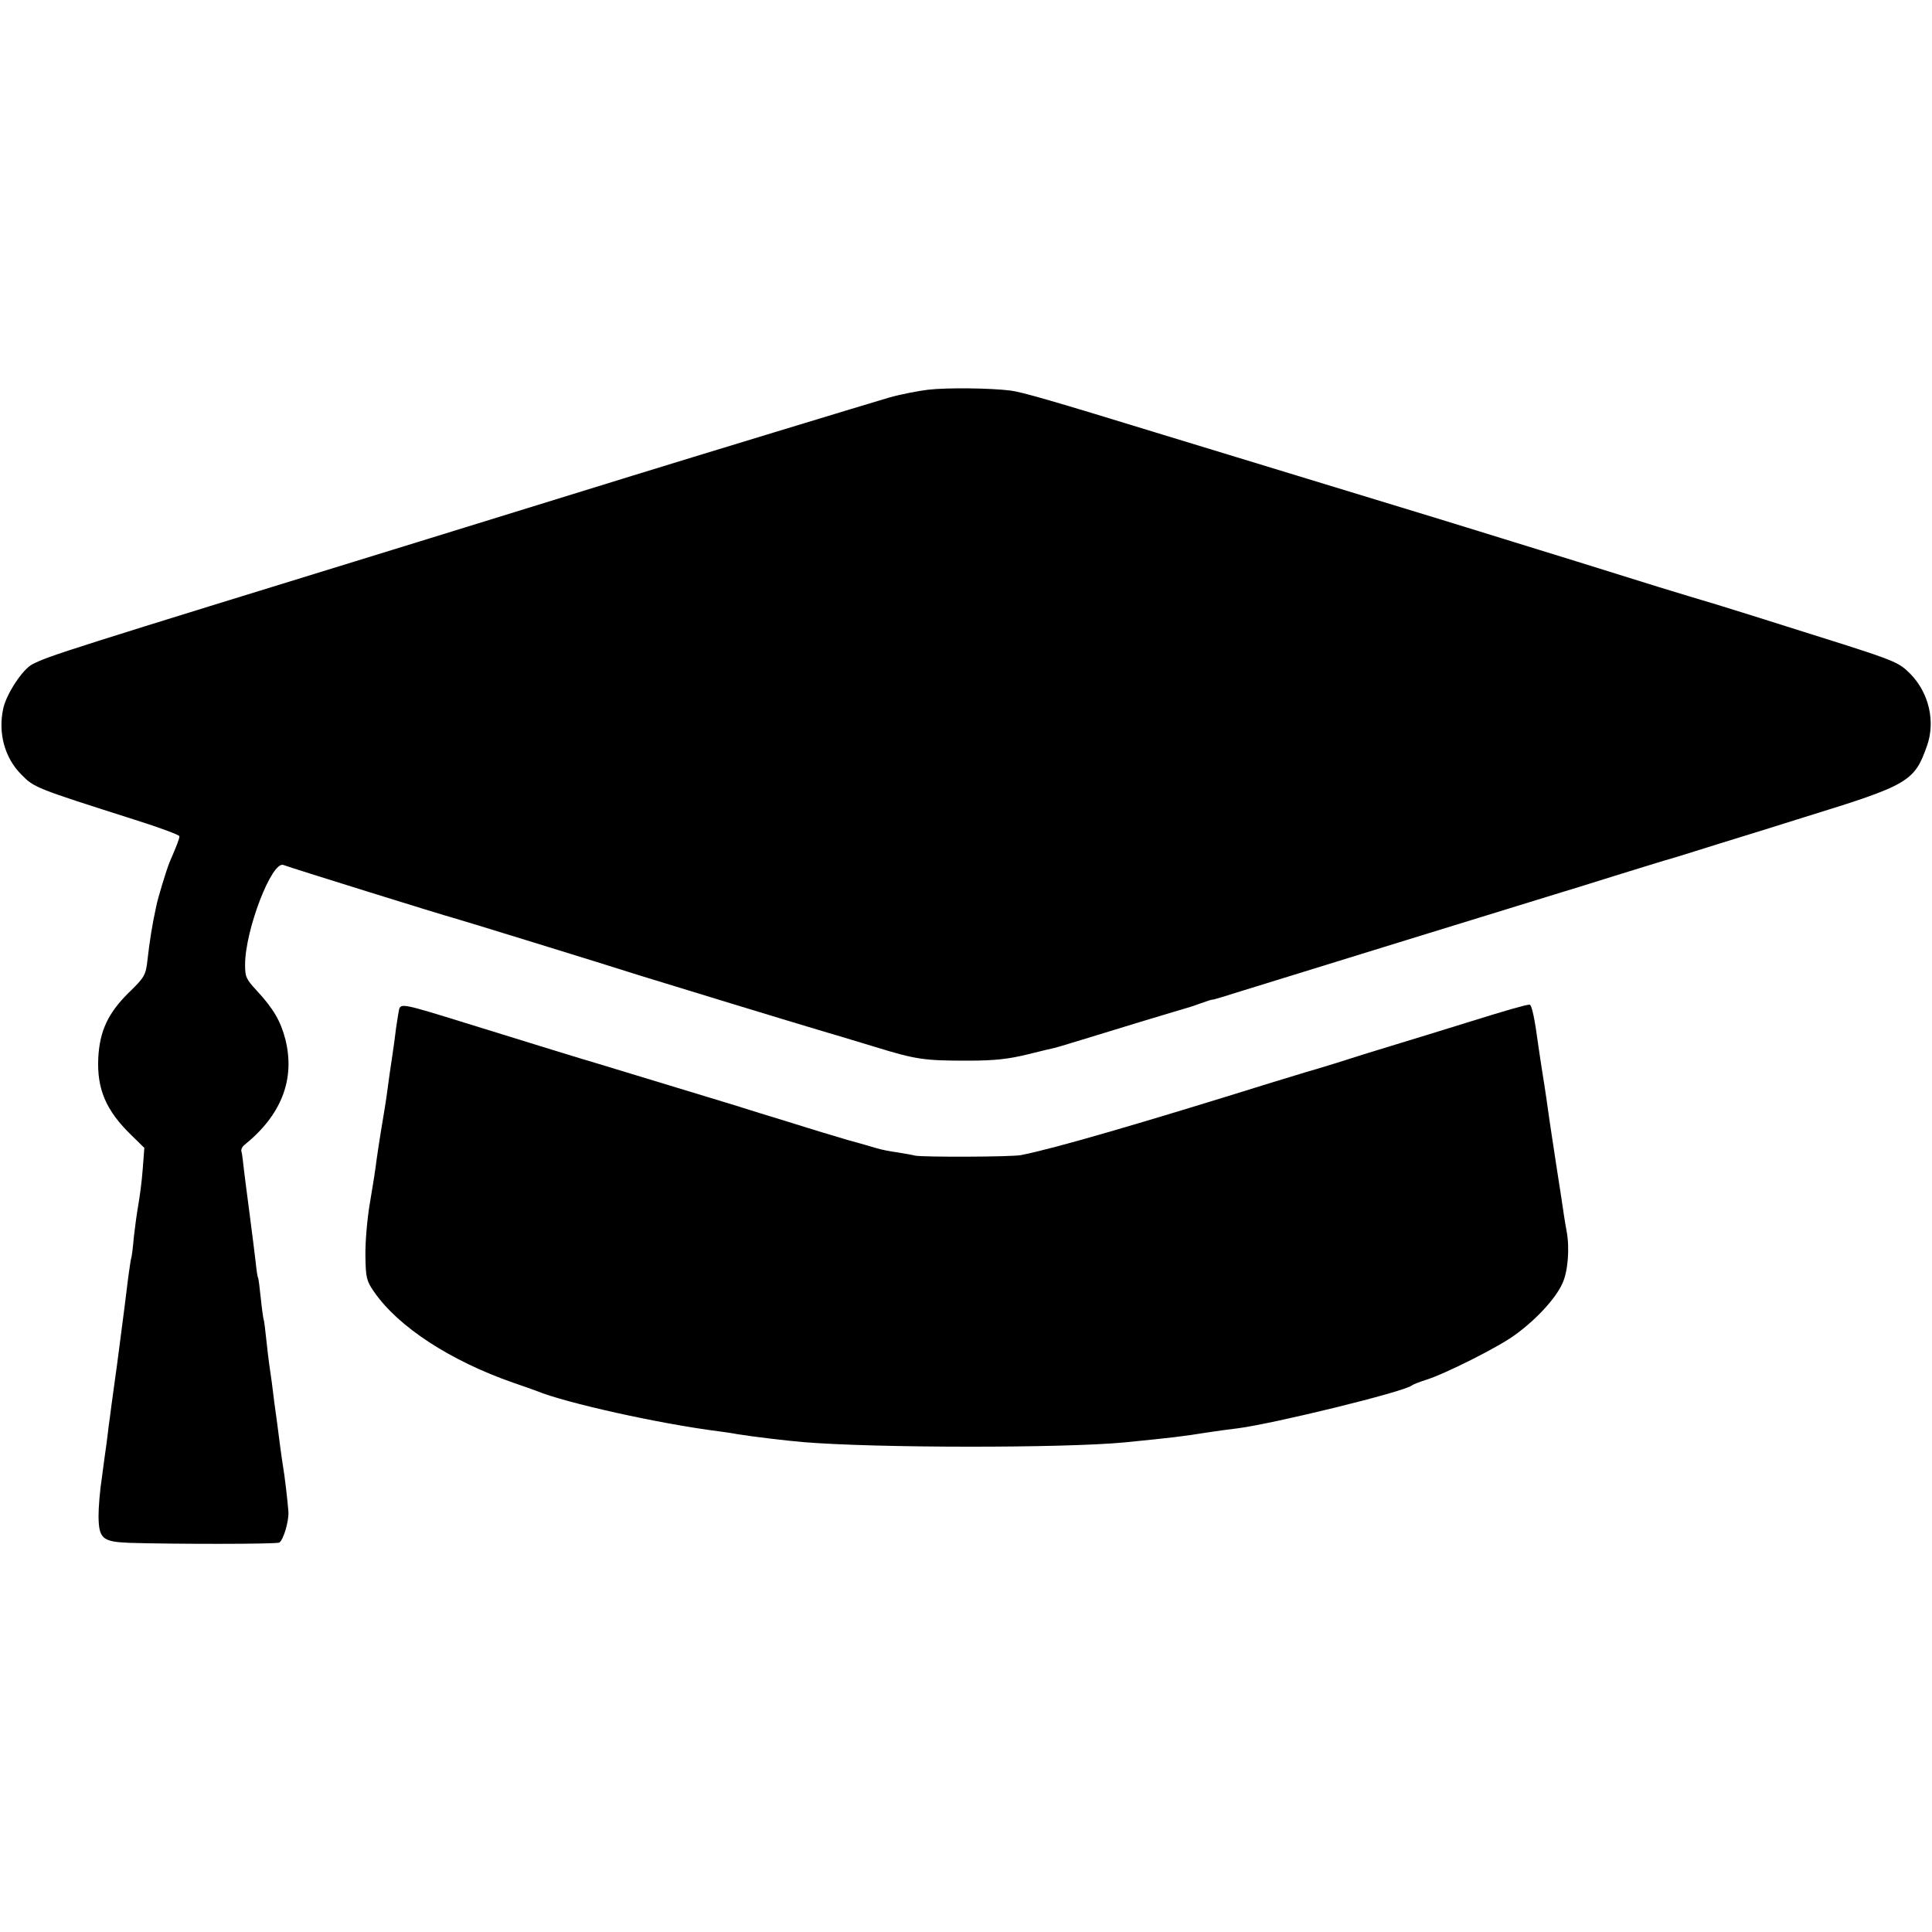
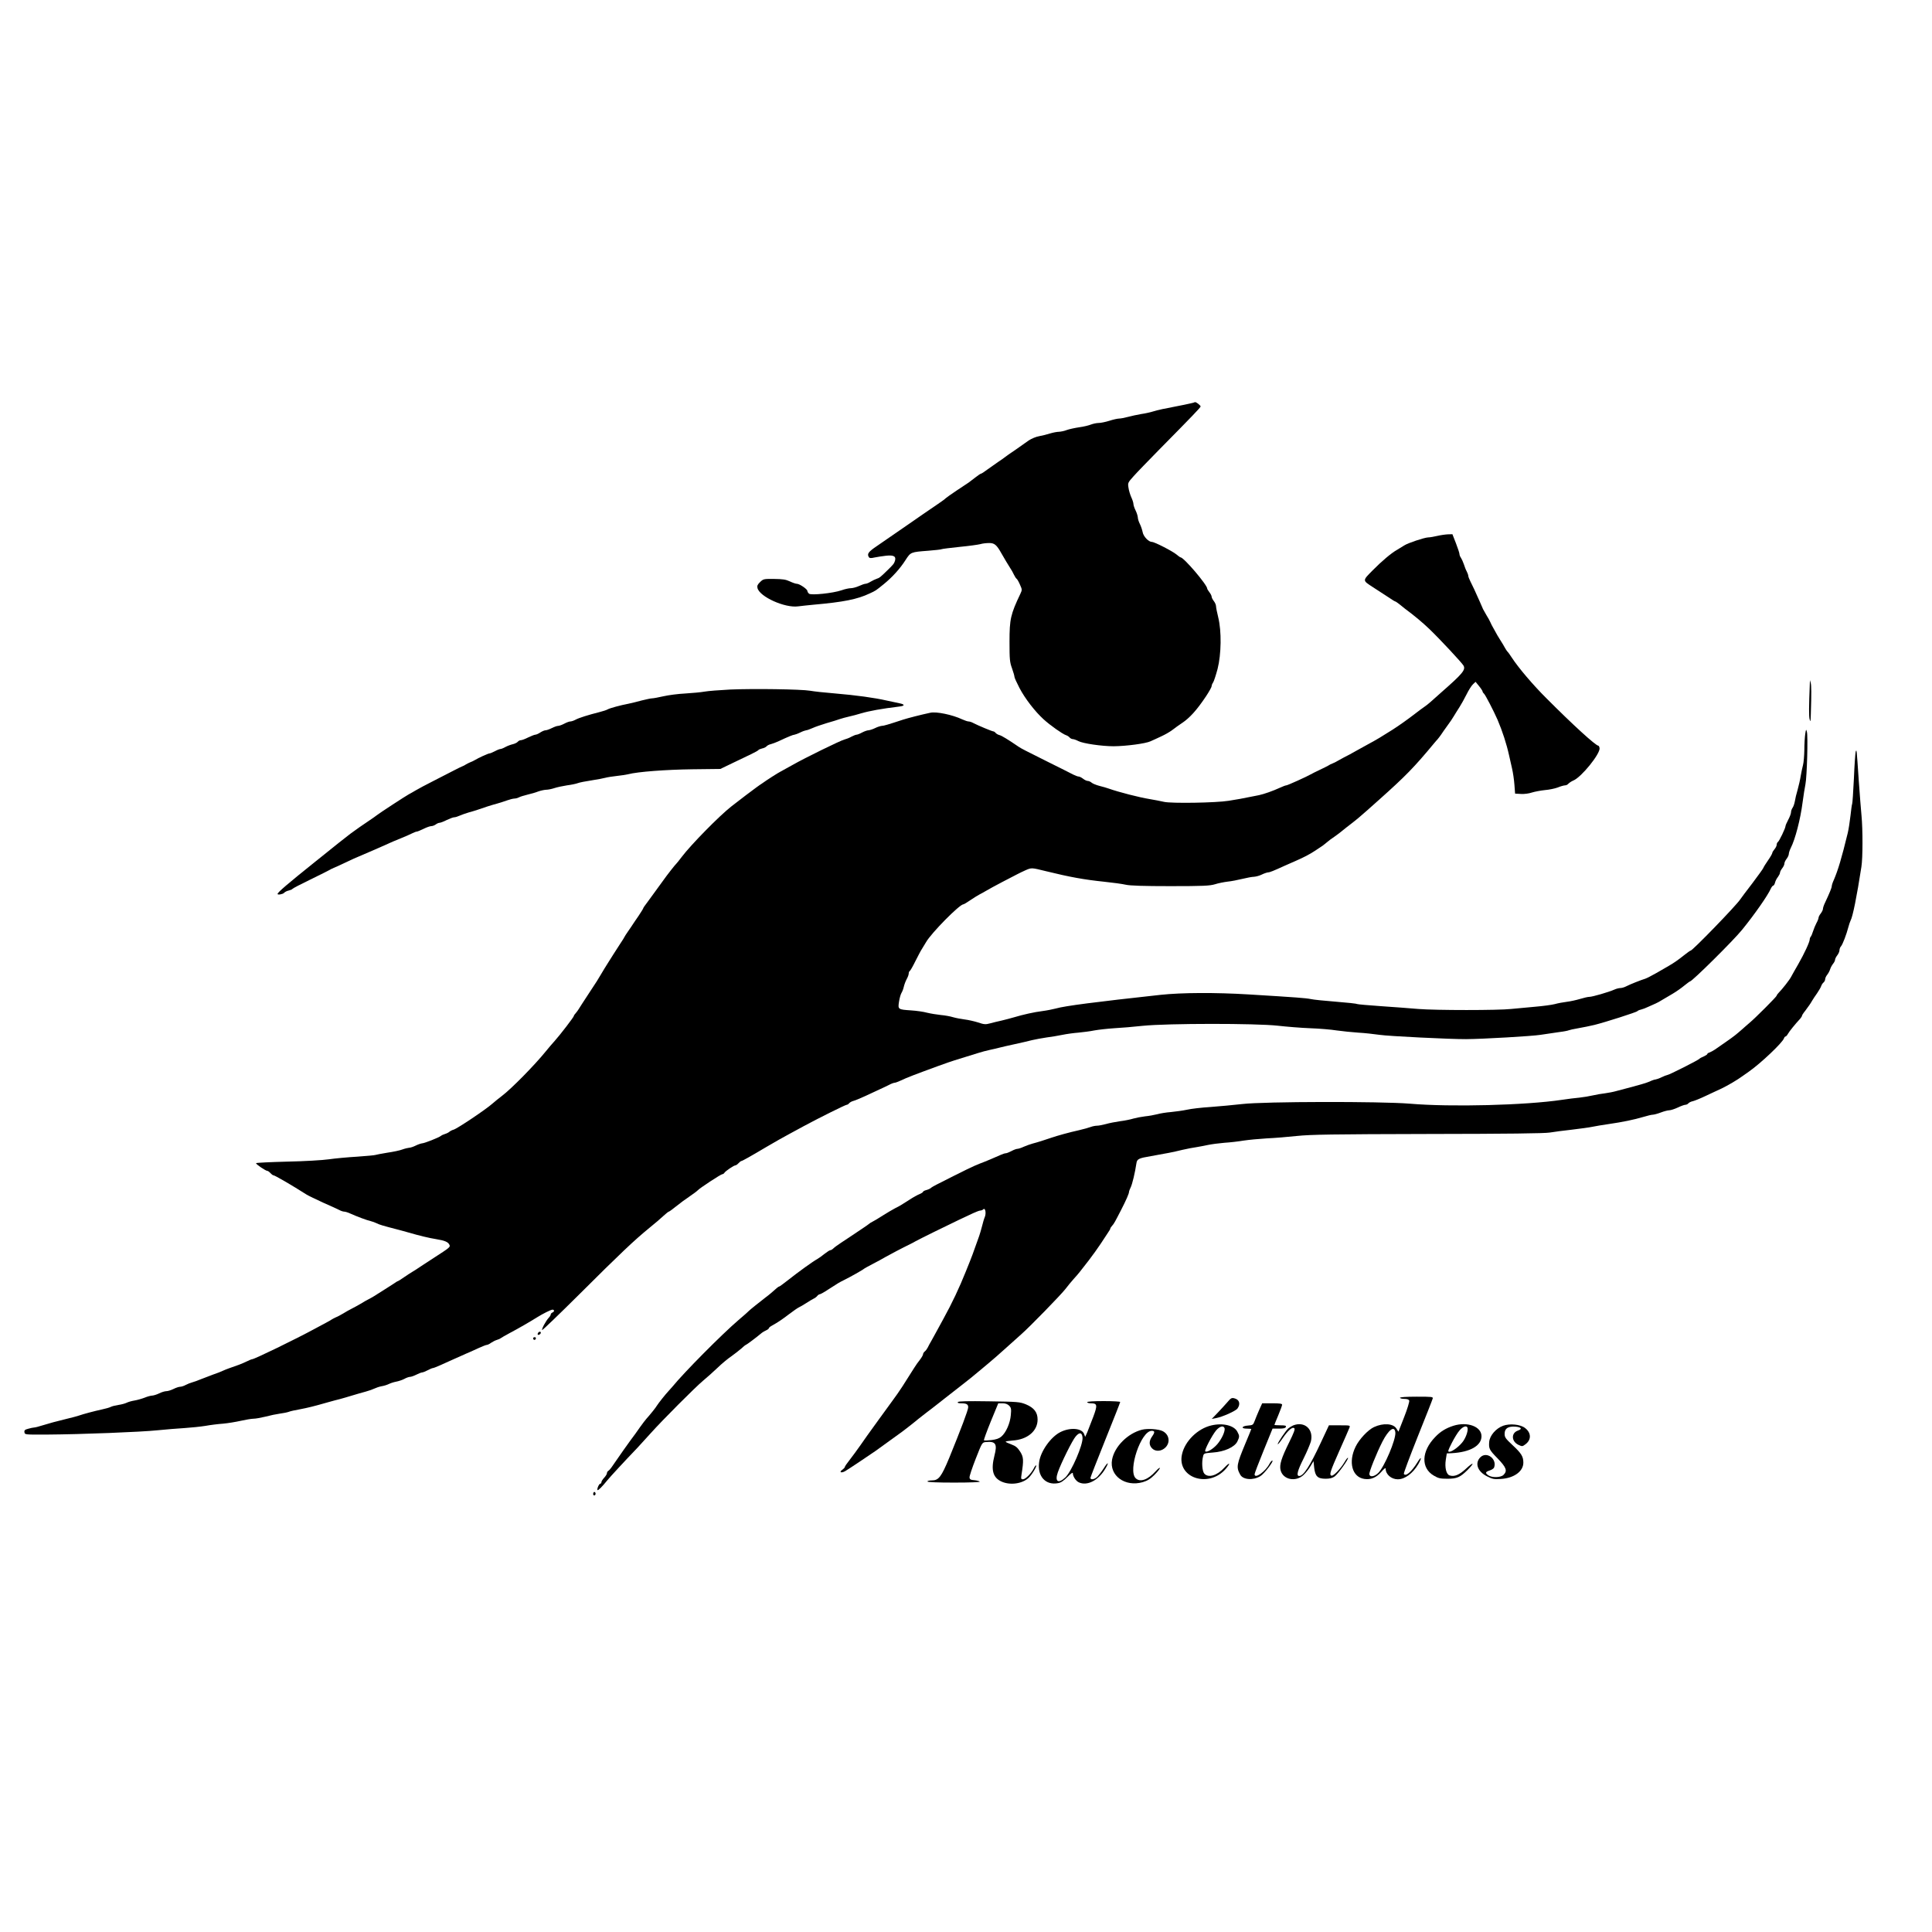
- <svg xmlns="http://www.w3.org/2000/svg" version="1.0" width="700pt" height="700pt" viewBox="0 0 700 700" preserveAspectRatio="xMidYMid meet">
-   <g transform="translate(0,700) scale(0.1,-0.1)" fill="#000000" stroke="none">
-     <path d="M3363 5588 c-34 -4 -97 -16 -140 -28 -62 -18 -736 -223 -933 -284 -25 -8 -376 -116 -780 -241 -1276 -393 -1333 -411 -1393 -442 -35 -18 -93 -106 -105 -159 -20 -89 5 -180 65 -240 47 -48 50 -49 411 -164 89 -28 162 -55 162 -60 0 -9 -8 -30 -36 -95 -11 -27 -42 -128 -48 -159 -15 -68 -24 -127 -32 -197 -6 -52 -10 -60 -70 -118 -73 -73 -103 -137 -108 -235 -5 -112 28 -190 120 -279 l47 -46 -6 -78 c-3 -43 -11 -101 -16 -129 -5 -28 -12 -80 -16 -115 -3 -35 -7 -71 -10 -79 -2 -8 -6 -37 -10 -65 -5 -43 -19 -153 -41 -320 -3 -22 -7 -51 -9 -65 -2 -14 -7 -50 -11 -80 -4 -30 -8 -64 -10 -75 -1 -11 -5 -40 -8 -65 -4 -25 -11 -81 -17 -125 -7 -44 -12 -106 -12 -138 1 -82 14 -93 111 -97 162 -5 534 -5 544 1 15 10 35 77 33 112 -3 40 -14 134 -20 167 -2 14 -7 45 -10 70 -3 25 -8 63 -11 85 -9 64 -12 87 -19 145 -4 30 -9 62 -10 70 -1 8 -6 46 -10 85 -4 38 -8 72 -10 75 -1 3 -6 36 -10 75 -4 38 -8 72 -10 75 -2 3 -6 30 -9 60 -7 57 -8 67 -25 198 -6 42 -13 102 -17 132 -3 30 -7 61 -9 67 -3 7 3 19 11 25 134 108 184 238 148 382 -17 66 -43 111 -103 176 -40 43 -43 51 -43 95 0 125 97 377 139 361 19 -8 594 -187 613 -191 13 -3 552 -169 680 -210 103 -32 552 -169 640 -195 52 -15 147 -44 210 -63 149 -46 179 -50 335 -50 100 0 150 6 219 23 49 12 94 23 100 24 12 3 91 27 306 93 80 24 152 46 160 48 8 2 34 10 58 19 23 8 43 15 45 14 1 -1 54 15 117 35 148 46 1046 323 1125 347 33 10 128 39 210 65 83 26 166 51 185 57 19 5 107 32 195 60 88 27 230 71 315 98 376 116 396 128 442 258 31 88 7 192 -61 261 -38 39 -60 48 -244 107 -227 72 -485 153 -512 160 -5 1 -75 23 -155 47 -80 25 -212 66 -295 92 -82 25 -206 64 -275 85 -69 21 -177 55 -240 74 -131 40 -817 249 -990 302 -394 121 -508 154 -549 159 -73 9 -230 11 -298 3z" />
-     <path d="M1446 3343 c-2 -10 -7 -40 -11 -68 -3 -27 -10 -77 -15 -110 -5 -33 -12 -80 -15 -105 -7 -54 -13 -87 -25 -160 -5 -30 -12 -77 -16 -105 -3 -27 -14 -97 -24 -155 -10 -58 -17 -144 -16 -191 1 -78 4 -90 31 -129 88 -128 278 -251 505 -330 36 -12 74 -26 85 -30 104 -43 446 -119 660 -146 22 -3 51 -7 65 -10 62 -10 181 -24 240 -29 264 -22 948 -22 1165 -1 172 17 213 22 300 36 33 5 83 12 110 15 131 17 601 132 630 155 5 4 28 13 50 20 69 21 268 121 325 164 76 55 145 130 170 184 21 43 28 130 16 192 -3 14 -7 41 -10 60 -3 19 -14 96 -26 170 -11 74 -23 149 -25 165 -10 70 -16 114 -26 175 -6 36 -12 80 -15 99 -13 98 -24 151 -32 151 -13 0 -86 -21 -227 -65 -77 -24 -194 -60 -260 -80 -66 -20 -163 -50 -215 -67 -52 -16 -102 -31 -110 -33 -8 -3 -60 -18 -115 -35 -484 -151 -797 -242 -915 -265 -31 -7 -358 -8 -385 -2 -11 3 -40 8 -65 12 -25 3 -58 10 -75 15 -16 5 -64 19 -105 30 -41 12 -131 39 -200 61 -69 21 -163 50 -210 65 -134 41 -440 134 -490 149 -52 15 -227 69 -485 149 -222 69 -232 71 -239 49z" />
+ <svg xmlns="http://www.w3.org/2000/svg" version="1.0" width="1754pt" height="1754pt" viewBox="0 0 1754 1754" preserveAspectRatio="xMidYMid meet">
+   <g transform="translate(0,1754) scale(0.1,-0.1)" fill="#000000" stroke="none">
+     <path d="M10835 13884 c-5 -2 -44 -10 -85 -19 -193 -37 -238 -47 -280 -60 -25 -8 -74 -19 -110 -24 -36 -6 -90 -18 -120 -26 -30 -8 -66 -15 -80 -15 -14 0 -54 -9 -88 -20 -35 -11 -79 -20 -98 -20 -19 0 -50 -7 -69 -14 -19 -8 -68 -20 -107 -25 -40 -6 -91 -17 -113 -25 -22 -9 -54 -15 -71 -16 -17 0 -53 -7 -80 -15 -27 -9 -72 -20 -100 -25 -29 -5 -69 -22 -95 -39 -108 -77 -145 -102 -163 -114 -10 -7 -31 -21 -45 -32 -14 -11 -46 -34 -71 -50 -25 -17 -67 -47 -95 -67 -27 -21 -54 -38 -58 -38 -5 0 -27 -15 -50 -33 -23 -18 -52 -40 -63 -48 -12 -8 -62 -41 -110 -73 -49 -33 -93 -64 -99 -70 -5 -6 -36 -29 -69 -51 -59 -40 -212 -145 -276 -190 -152 -105 -205 -142 -277 -191 -80 -54 -93 -72 -75 -102 7 -10 19 -11 53 -3 24 5 71 12 105 16 69 7 91 -6 79 -47 -8 -25 -15 -34 -71 -88 -59 -58 -71 -68 -96 -75 -12 -4 -37 -16 -54 -26 -17 -11 -38 -19 -47 -19 -8 0 -34 -9 -58 -20 -24 -11 -58 -20 -74 -20 -17 0 -55 -8 -85 -19 -80 -27 -275 -47 -295 -31 -8 7 -15 18 -15 25 0 16 -71 65 -96 65 -10 0 -39 10 -64 22 -36 17 -65 21 -142 22 -94 1 -98 0 -127 -28 -24 -23 -29 -35 -24 -55 20 -79 248 -182 368 -166 28 4 91 10 140 15 272 24 399 49 510 102 58 27 52 23 130 86 76 62 147 140 197 219 46 71 47 71 205 83 62 5 117 11 121 14 5 3 79 12 164 21 84 8 169 20 188 25 19 6 55 10 81 10 47 0 67 -16 109 -91 30 -52 61 -105 80 -134 11 -16 27 -44 35 -62 8 -17 19 -34 25 -38 5 -3 19 -27 30 -53 20 -44 20 -48 4 -82 -89 -187 -99 -230 -99 -435 0 -162 2 -186 23 -243 12 -34 22 -69 22 -77 0 -8 21 -54 46 -102 50 -95 139 -211 219 -284 58 -53 171 -133 202 -143 12 -4 27 -13 33 -21 7 -8 20 -15 29 -15 9 0 32 -8 51 -18 41 -22 214 -47 320 -47 114 1 290 24 335 45 22 10 67 30 100 46 33 15 78 41 100 58 22 17 60 45 85 61 71 47 136 119 220 245 27 41 50 82 50 90 0 9 6 24 14 35 7 11 25 66 40 122 34 134 37 342 6 468 -11 44 -20 90 -20 101 0 12 -9 33 -20 47 -11 14 -20 32 -20 40 0 8 -9 26 -20 40 -11 14 -20 29 -20 33 0 34 -212 283 -242 284 -3 0 -20 11 -37 26 -36 30 -199 114 -223 114 -30 0 -77 49 -84 88 -4 20 -15 54 -25 74 -11 21 -19 48 -19 60 -1 13 -9 41 -20 63 -11 22 -20 49 -20 60 0 11 -9 39 -20 62 -10 23 -22 62 -25 86 -7 43 -5 46 46 103 29 33 134 141 233 242 301 305 376 383 376 392 0 9 -40 41 -50 39 -3 0 -9 -2 -15 -5z" />
+     <path d="M13050 12675 c-30 -7 -68 -14 -85 -14 -36 -2 -180 -50 -215 -72 -14 -9 -44 -27 -67 -41 -53 -30 -138 -102 -220 -185 -95 -96 -95 -91 0 -153 45 -29 108 -70 140 -91 32 -22 60 -39 63 -39 4 0 20 -11 38 -25 17 -14 40 -33 51 -41 88 -65 160 -126 220 -183 100 -96 298 -309 312 -334 20 -38 -6 -71 -201 -242 -37 -33 -82 -73 -100 -89 -17 -15 -42 -35 -56 -44 -14 -9 -54 -39 -90 -67 -56 -43 -141 -104 -198 -140 -101 -64 -142 -89 -222 -132 -19 -11 -66 -37 -105 -58 -38 -22 -90 -50 -115 -62 -25 -13 -52 -28 -60 -33 -8 -6 -26 -14 -40 -20 -14 -5 -32 -14 -40 -20 -8 -5 -44 -23 -80 -40 -36 -17 -72 -35 -80 -40 -34 -20 -211 -100 -222 -100 -6 0 -29 -8 -52 -19 -72 -33 -150 -60 -196 -70 -159 -32 -203 -40 -275 -51 -117 -19 -520 -25 -586 -10 -30 7 -88 18 -129 25 -99 16 -281 63 -375 96 -16 6 -54 17 -83 24 -30 8 -62 21 -71 29 -10 9 -26 16 -35 16 -10 0 -29 9 -43 20 -14 11 -32 20 -40 20 -9 0 -32 9 -52 19 -20 11 -124 63 -231 116 -200 100 -234 117 -260 134 -101 69 -156 102 -175 107 -13 3 -29 12 -36 20 -6 8 -16 14 -21 14 -11 0 -142 55 -180 75 -14 8 -34 15 -44 15 -10 0 -36 9 -58 19 -89 42 -236 73 -291 60 -81 -17 -201 -48 -245 -62 -137 -45 -177 -57 -195 -57 -11 -1 -38 -9 -60 -20 -22 -11 -49 -19 -60 -20 -11 0 -37 -9 -58 -20 -20 -11 -43 -20 -50 -20 -7 0 -28 -8 -47 -18 -19 -11 -48 -22 -64 -26 -34 -8 -359 -167 -471 -231 -44 -25 -91 -51 -105 -58 -23 -11 -131 -80 -172 -110 -10 -6 -34 -23 -53 -37 -31 -22 -147 -110 -225 -171 -111 -87 -368 -349 -451 -459 -23 -30 -44 -57 -48 -60 -9 -7 -89 -109 -121 -155 -14 -19 -32 -44 -40 -55 -8 -11 -26 -36 -40 -55 -14 -20 -42 -58 -62 -85 -21 -27 -38 -52 -38 -55 0 -4 -19 -34 -42 -69 -24 -34 -47 -69 -53 -78 -5 -9 -25 -37 -42 -62 -18 -26 -33 -49 -33 -51 0 -2 -19 -33 -42 -67 -23 -35 -51 -79 -63 -98 -12 -19 -30 -48 -41 -65 -34 -54 -39 -62 -62 -101 -34 -58 -41 -70 -122 -192 -41 -63 -80 -122 -86 -133 -6 -10 -18 -27 -27 -37 -10 -10 -17 -21 -17 -25 0 -10 -127 -175 -174 -227 -23 -25 -59 -68 -81 -95 -103 -127 -312 -339 -395 -402 -30 -23 -70 -55 -89 -72 -58 -52 -317 -226 -353 -237 -13 -3 -30 -12 -38 -19 -8 -7 -26 -16 -40 -20 -14 -4 -31 -12 -38 -18 -19 -15 -150 -67 -170 -67 -9 -1 -35 -9 -57 -20 -22 -11 -49 -20 -60 -20 -11 -1 -38 -7 -60 -15 -22 -9 -84 -22 -139 -30 -54 -9 -102 -18 -106 -20 -5 -3 -80 -10 -167 -16 -87 -5 -203 -16 -258 -24 -55 -8 -225 -18 -378 -21 -153 -4 -280 -10 -282 -14 -5 -8 87 -70 102 -70 6 0 18 -9 28 -20 10 -11 22 -20 27 -20 13 0 169 -91 301 -175 18 -11 86 -44 152 -74 66 -29 132 -59 147 -67 14 -8 34 -14 43 -14 10 0 36 -8 59 -19 58 -26 146 -59 181 -67 17 -4 41 -13 55 -20 23 -12 60 -23 180 -54 25 -6 74 -20 110 -30 93 -27 186 -50 251 -60 75 -12 106 -25 118 -49 12 -22 8 -25 -144 -123 -44 -28 -97 -63 -118 -77 -20 -14 -52 -35 -71 -46 -19 -11 -55 -35 -80 -52 -26 -18 -49 -33 -52 -33 -3 0 -17 -8 -32 -19 -23 -15 -107 -69 -187 -119 -11 -7 -33 -19 -50 -28 -16 -8 -48 -26 -70 -40 -22 -13 -58 -33 -80 -44 -22 -11 -58 -31 -80 -45 -22 -13 -51 -29 -65 -34 -14 -6 -32 -16 -40 -21 -8 -6 -28 -17 -45 -26 -16 -8 -66 -35 -110 -59 -169 -92 -546 -275 -566 -275 -5 0 -27 -9 -47 -19 -20 -10 -53 -24 -72 -31 -82 -29 -117 -41 -145 -54 -16 -8 -57 -24 -90 -35 -33 -12 -82 -31 -110 -42 -27 -12 -63 -24 -80 -29 -16 -4 -43 -15 -60 -24 -16 -9 -39 -16 -50 -16 -11 0 -38 -9 -60 -20 -22 -11 -51 -20 -65 -20 -14 0 -43 -9 -65 -20 -22 -11 -50 -19 -62 -20 -12 0 -44 -8 -70 -19 -26 -10 -68 -22 -93 -26 -25 -4 -56 -13 -70 -20 -14 -7 -47 -16 -75 -20 -27 -4 -59 -12 -70 -18 -11 -6 -47 -16 -80 -23 -69 -15 -167 -41 -210 -56 -16 -6 -64 -18 -105 -28 -107 -26 -157 -40 -226 -61 -33 -11 -67 -19 -75 -19 -8 0 -31 -5 -52 -11 -31 -8 -38 -14 -35 -32 3 -22 4 -22 208 -21 307 2 847 23 1000 39 74 7 185 17 245 20 61 4 146 13 190 20 44 8 116 17 160 20 44 4 117 16 161 26 45 10 97 19 116 19 19 0 68 9 109 19 41 11 99 23 129 27 30 4 66 11 80 16 14 6 59 16 100 23 74 14 131 28 260 65 36 10 83 23 105 28 22 6 72 20 110 32 39 12 95 28 125 36 30 8 66 21 80 28 14 7 43 17 65 21 21 3 51 13 65 20 14 7 44 17 65 21 22 4 56 15 75 25 19 11 43 19 53 19 10 0 35 9 57 20 22 11 45 20 52 20 7 0 30 9 51 20 20 11 42 20 48 20 5 0 36 12 67 26 31 14 77 35 102 46 25 11 65 29 90 40 25 12 59 26 75 33 17 7 55 25 86 39 31 14 62 26 68 26 7 0 25 8 39 19 15 10 38 22 52 26 14 4 30 11 36 16 6 5 43 26 82 47 71 37 192 107 247 142 53 33 126 70 141 70 19 0 18 -19 -1 -26 -8 -4 -15 -11 -15 -17 0 -6 -7 -19 -17 -29 -29 -32 -68 -106 -61 -113 3 -3 156 144 340 327 366 365 497 489 633 600 50 40 108 90 130 111 22 20 43 37 47 37 4 0 33 21 65 47 32 26 87 67 122 90 35 24 69 49 75 56 16 19 211 147 224 147 6 0 15 6 19 13 10 16 86 67 99 67 6 0 19 9 29 20 10 11 22 20 27 20 7 0 86 44 222 125 75 44 166 96 212 120 27 15 85 46 129 70 123 67 380 195 392 195 6 0 16 6 22 14 7 8 23 17 38 21 14 3 64 24 112 46 47 22 106 49 131 61 25 11 62 29 82 39 20 11 43 19 50 19 7 0 31 9 53 19 61 29 124 53 345 134 30 11 71 25 90 32 19 7 76 25 125 40 50 15 115 35 145 45 30 10 78 22 105 28 28 6 68 15 90 21 22 6 85 20 140 32 55 12 125 28 155 36 30 7 89 18 130 24 41 5 107 16 145 24 39 8 104 17 145 20 41 4 107 12 145 20 39 7 120 16 180 20 61 3 178 13 260 22 227 23 1029 23 1225 1 80 -9 213 -20 295 -23 83 -3 191 -12 240 -20 50 -7 137 -16 195 -20 58 -3 146 -13 195 -20 76 -12 646 -40 785 -39 154 1 600 27 675 39 50 8 125 19 169 25 43 5 82 13 87 16 6 3 45 12 87 19 42 7 109 21 147 30 97 24 385 116 390 125 3 4 17 11 32 14 16 4 46 15 68 26 22 10 51 23 65 29 14 6 42 21 62 34 20 12 63 37 95 56 32 19 79 52 104 73 26 21 49 38 52 38 19 0 396 373 473 469 113 139 234 312 261 374 7 15 17 27 22 27 5 0 12 12 16 27 3 14 15 38 26 51 10 14 19 31 19 39 0 8 9 26 20 40 11 14 20 33 20 43 0 10 9 29 20 43 11 14 20 34 20 44 0 10 8 35 18 55 40 78 88 262 107 413 8 61 20 135 26 165 14 69 24 439 13 477 -7 26 -8 24 -15 -22 -4 -27 -8 -93 -8 -145 -1 -52 -6 -113 -12 -135 -6 -22 -15 -67 -21 -100 -5 -33 -18 -89 -28 -125 -11 -36 -22 -83 -25 -104 -4 -22 -13 -49 -21 -60 -8 -11 -14 -30 -14 -41 0 -11 -11 -41 -25 -67 -14 -26 -25 -52 -25 -58 0 -18 -57 -137 -69 -144 -6 -4 -11 -15 -11 -25 0 -10 -9 -28 -20 -41 -11 -13 -20 -28 -20 -34 0 -6 -17 -36 -38 -66 -21 -30 -41 -62 -44 -71 -3 -8 -48 -70 -99 -138 -52 -67 -101 -133 -109 -145 -36 -56 -434 -466 -451 -466 -4 0 -31 -19 -61 -43 -54 -43 -91 -69 -140 -97 -15 -8 -63 -36 -107 -62 -44 -25 -91 -49 -103 -53 -37 -11 -141 -52 -173 -69 -17 -9 -41 -16 -53 -16 -13 0 -38 -6 -55 -14 -52 -23 -200 -66 -227 -66 -14 0 -52 -9 -85 -19 -33 -10 -87 -22 -120 -26 -33 -4 -82 -13 -110 -21 -27 -7 -108 -18 -180 -24 -71 -6 -168 -15 -215 -20 -111 -13 -691 -13 -845 0 -66 6 -216 17 -333 25 -117 8 -218 17 -223 20 -5 4 -91 13 -192 21 -100 8 -203 18 -228 24 -45 9 -121 15 -564 42 -297 18 -607 17 -800 -4 -586 -64 -867 -100 -950 -124 -27 -7 -81 -18 -120 -23 -74 -9 -177 -32 -260 -57 -27 -8 -77 -21 -110 -29 -33 -7 -81 -19 -107 -26 -41 -11 -54 -10 -110 9 -35 11 -89 23 -122 27 -32 4 -79 13 -103 20 -25 8 -75 17 -111 20 -37 4 -93 13 -126 21 -32 9 -97 18 -145 21 -119 8 -120 9 -109 80 5 32 15 67 22 78 7 11 17 36 21 55 4 19 16 51 26 70 11 19 19 42 19 52 0 9 4 20 10 23 5 3 28 43 50 88 23 45 49 96 60 112 11 17 27 44 37 61 47 83 305 344 339 344 5 0 34 17 64 38 30 20 66 43 80 50 14 7 43 23 65 36 22 13 87 49 145 79 58 30 119 61 135 70 17 9 52 26 79 38 52 22 52 22 181 -10 220 -54 347 -77 530 -96 77 -8 165 -20 195 -27 38 -9 163 -13 405 -13 300 0 358 3 405 17 31 10 83 20 115 24 33 3 93 15 134 25 41 10 89 19 105 19 17 1 49 9 71 20 22 11 48 19 57 20 16 0 48 13 153 61 22 10 67 30 100 44 71 31 127 60 175 92 19 13 44 29 54 36 11 6 33 24 50 38 17 15 49 39 71 53 22 15 56 41 75 57 19 16 53 42 75 59 41 31 102 82 146 122 14 13 64 57 110 98 242 216 317 293 502 516 7 8 19 23 28 32 8 9 22 28 32 42 9 14 34 50 56 80 23 30 50 71 61 90 11 19 34 55 50 80 16 25 45 77 64 115 19 39 45 80 59 93 l23 22 32 -39 c18 -22 32 -44 32 -49 0 -5 6 -14 13 -20 12 -10 89 -159 123 -237 44 -103 82 -220 105 -325 5 -25 17 -76 26 -115 9 -38 19 -106 22 -150 l6 -80 54 -3 c30 -2 73 4 99 13 26 8 78 18 117 22 38 3 92 14 118 24 26 11 56 19 66 19 10 0 24 7 31 16 8 8 27 21 44 28 73 30 245 243 238 294 -2 12 -7 22 -11 22 -24 0 -233 191 -471 430 -122 121 -255 278 -315 370 -16 25 -34 50 -40 55 -5 6 -16 21 -23 35 -7 14 -26 45 -42 70 -16 25 -36 59 -44 75 -9 17 -20 37 -25 45 -5 8 -14 26 -20 40 -6 14 -22 43 -36 65 -13 22 -27 47 -31 55 -3 8 -15 35 -26 60 -45 102 -71 157 -89 192 -10 20 -19 43 -19 50 0 7 -6 25 -14 40 -8 14 -19 43 -26 65 -7 21 -19 47 -26 58 -8 11 -14 26 -14 35 0 8 -14 52 -32 98 l-32 82 -40 -1 c-23 -1 -66 -7 -96 -14z" />
+     <path d="M16431 11340 c-9 -221 -9 -301 -2 -330 8 -30 9 -22 11 50 6 187 5 256 -1 280 l-7 25 -1 -25z" />
+     <path d="M6630 11280 c-96 -5 -201 -13 -234 -19 -32 -6 -111 -13 -175 -17 -64 -3 -153 -15 -197 -25 -45 -10 -91 -19 -103 -19 -12 0 -54 -9 -94 -19 -39 -11 -94 -24 -122 -30 -74 -14 -168 -40 -188 -51 -9 -6 -43 -17 -75 -25 -99 -25 -186 -52 -217 -69 -16 -9 -38 -16 -48 -16 -9 0 -34 -9 -54 -20 -21 -11 -46 -20 -56 -20 -10 0 -35 -9 -57 -20 -22 -11 -47 -20 -57 -20 -10 0 -31 -9 -48 -20 -16 -11 -37 -20 -45 -20 -8 0 -37 -12 -65 -25 -27 -14 -57 -25 -66 -25 -9 0 -22 -6 -28 -14 -7 -8 -27 -18 -44 -22 -18 -4 -48 -15 -67 -25 -19 -11 -40 -19 -47 -19 -7 0 -30 -9 -50 -20 -21 -11 -43 -20 -49 -20 -11 0 -100 -40 -134 -61 -8 -5 -26 -14 -40 -19 -14 -6 -32 -15 -40 -20 -8 -6 -22 -13 -30 -16 -8 -3 -44 -20 -80 -39 -36 -18 -119 -61 -185 -95 -66 -33 -138 -72 -160 -85 -22 -13 -51 -30 -65 -37 -26 -14 -267 -171 -286 -187 -7 -6 -48 -35 -93 -65 -45 -30 -92 -63 -105 -73 -13 -10 -34 -25 -46 -33 -12 -8 -153 -120 -313 -249 -256 -205 -347 -283 -347 -297 0 -11 49 -2 59 10 7 8 26 18 42 21 16 4 31 10 34 15 3 5 76 43 163 85 86 42 164 81 172 86 8 5 26 14 40 20 14 5 57 25 95 43 68 33 92 44 225 100 36 16 85 37 110 48 98 44 127 57 190 82 36 15 78 33 93 41 16 8 34 15 40 15 7 0 35 12 62 25 28 14 59 25 71 25 11 0 29 7 40 15 10 8 26 15 34 15 8 0 38 11 65 25 28 13 58 25 68 25 11 0 33 7 50 15 18 8 55 21 82 29 28 7 64 19 80 24 50 18 127 43 180 57 28 8 68 21 90 29 22 8 50 15 63 16 13 0 33 5 45 12 12 6 47 17 77 24 30 7 73 19 95 28 22 8 54 15 72 16 18 0 52 7 76 15 24 8 75 19 114 25 39 5 83 14 98 20 15 6 70 17 124 25 53 8 110 19 128 24 18 5 63 12 100 16 37 4 85 11 106 16 88 23 346 42 584 45 l253 3 112 54 c62 30 139 67 171 82 31 15 60 31 62 35 3 5 18 11 34 15 16 3 35 12 41 20 6 7 23 16 38 19 15 4 45 15 67 25 89 42 136 61 148 61 6 1 30 9 52 20 22 11 46 19 54 20 8 0 32 9 55 19 23 11 82 31 131 46 50 14 104 31 120 37 17 6 55 16 85 23 30 7 78 19 105 28 78 23 188 43 353 63 48 6 48 19 -1 29 -17 3 -70 15 -117 25 -109 25 -273 48 -475 65 -89 7 -188 18 -220 24 -83 14 -515 20 -725 11z" />
+     <path d="M16847 10715 c-3 -11 -11 -120 -16 -243 -6 -122 -13 -227 -16 -231 -3 -5 -9 -53 -15 -106 -6 -53 -17 -125 -25 -158 -57 -234 -88 -336 -126 -425 -11 -23 -19 -49 -19 -57 0 -14 -21 -65 -61 -150 -11 -22 -19 -47 -19 -56 0 -9 -9 -28 -20 -42 -11 -14 -20 -31 -20 -39 0 -7 -8 -29 -19 -48 -10 -19 -24 -53 -31 -75 -7 -22 -16 -44 -21 -49 -5 -6 -9 -16 -9 -24 0 -23 -49 -129 -104 -225 -28 -48 -57 -100 -65 -115 -14 -28 -81 -113 -113 -145 -10 -10 -18 -22 -18 -26 0 -9 -192 -201 -242 -243 -15 -13 -48 -41 -72 -63 -55 -48 -76 -65 -141 -110 -27 -19 -69 -48 -92 -64 -22 -16 -51 -32 -62 -36 -12 -3 -21 -10 -21 -14 0 -5 -15 -14 -32 -22 -18 -7 -36 -17 -39 -21 -7 -11 -278 -148 -293 -148 -6 -1 -29 -9 -51 -20 -22 -11 -46 -19 -54 -20 -8 0 -33 -8 -55 -19 -23 -10 -88 -30 -146 -45 -58 -15 -127 -34 -155 -41 -27 -8 -75 -17 -105 -21 -30 -3 -80 -12 -110 -19 -30 -7 -84 -16 -120 -20 -36 -3 -108 -12 -160 -20 -327 -49 -1005 -67 -1380 -35 -267 22 -1322 20 -1520 -3 -80 -9 -210 -21 -290 -27 -80 -5 -176 -16 -215 -25 -38 -8 -104 -17 -145 -21 -41 -3 -97 -12 -125 -20 -27 -7 -77 -16 -110 -19 -33 -4 -80 -13 -105 -20 -25 -8 -79 -19 -120 -24 -41 -6 -100 -17 -130 -26 -30 -8 -67 -15 -82 -15 -14 0 -39 -5 -55 -11 -15 -6 -64 -20 -108 -30 -83 -18 -198 -50 -250 -68 -58 -20 -130 -43 -170 -53 -22 -6 -58 -19 -81 -29 -23 -11 -49 -19 -58 -19 -9 0 -33 -9 -53 -20 -21 -11 -44 -20 -51 -20 -8 0 -28 -6 -45 -14 -63 -28 -133 -58 -197 -82 -56 -22 -126 -56 -388 -189 -22 -11 -46 -25 -53 -32 -8 -6 -26 -14 -42 -18 -15 -4 -27 -11 -27 -15 0 -4 -15 -14 -32 -21 -18 -7 -58 -29 -88 -49 -79 -51 -91 -58 -135 -80 -22 -11 -71 -41 -110 -65 -38 -25 -81 -50 -95 -57 -14 -7 -27 -15 -30 -19 -3 -3 -30 -22 -60 -42 -30 -20 -75 -50 -100 -67 -25 -17 -67 -45 -95 -63 -27 -18 -58 -40 -67 -49 -10 -10 -23 -18 -29 -18 -7 0 -30 -15 -53 -33 -23 -19 -53 -40 -67 -48 -40 -22 -173 -118 -260 -187 -43 -34 -81 -62 -85 -62 -4 0 -14 -7 -23 -15 -30 -27 -69 -61 -102 -85 -51 -39 -144 -114 -149 -120 -3 -4 -45 -42 -95 -84 -153 -131 -495 -476 -601 -606 -16 -19 -34 -39 -40 -45 -16 -16 -90 -108 -100 -126 -9 -17 -65 -86 -95 -119 -9 -10 -35 -44 -58 -76 -22 -33 -61 -86 -86 -119 -37 -51 -75 -104 -175 -249 -8 -11 -20 -25 -27 -29 -7 -4 -13 -14 -13 -22 0 -8 -11 -26 -25 -41 -14 -15 -25 -33 -25 -40 0 -8 -5 -14 -10 -14 -12 0 -33 -50 -25 -58 5 -6 43 32 88 88 26 32 155 172 274 296 26 28 82 89 123 135 103 115 402 415 474 475 33 27 91 79 130 116 39 38 96 85 126 105 30 21 70 53 90 70 19 18 38 33 41 33 5 0 99 70 146 110 7 6 24 15 38 22 14 6 25 15 25 19 0 4 10 14 23 21 61 34 95 57 159 106 38 29 80 58 91 63 12 5 42 23 67 39 25 16 54 34 65 39 12 5 27 16 34 25 7 9 18 16 24 16 6 0 40 19 76 43 93 60 101 65 146 87 55 27 172 93 180 102 4 3 39 23 78 43 40 20 90 48 112 61 37 21 156 84 230 120 17 8 37 19 45 24 23 14 306 153 395 195 44 20 103 48 130 61 28 13 57 24 66 24 8 0 20 5 26 11 18 18 28 -35 14 -69 -7 -16 -18 -53 -25 -83 -8 -30 -19 -70 -26 -89 -61 -172 -61 -174 -121 -322 -60 -150 -125 -288 -205 -433 -24 -44 -51 -93 -60 -110 -8 -16 -28 -52 -44 -80 -16 -27 -33 -59 -38 -70 -6 -12 -17 -27 -26 -34 -9 -7 -16 -19 -16 -26 0 -7 -12 -28 -27 -48 -16 -19 -40 -54 -55 -78 -45 -72 -51 -81 -104 -164 -29 -44 -65 -97 -81 -117 -15 -20 -39 -53 -53 -73 -14 -19 -32 -44 -40 -55 -8 -11 -26 -36 -40 -55 -14 -20 -43 -60 -65 -90 -22 -30 -67 -93 -100 -141 -33 -47 -79 -110 -102 -139 -24 -30 -43 -58 -43 -63 0 -5 -10 -16 -22 -25 -34 -22 -12 -34 25 -13 18 11 83 53 145 95 142 95 140 94 238 166 45 33 92 67 104 75 27 18 131 99 180 140 20 16 53 42 73 57 21 15 99 76 175 136 75 59 147 115 160 125 26 19 104 83 142 115 14 12 52 44 85 71 33 27 105 90 160 140 55 50 116 104 135 121 74 64 365 363 403 413 22 29 55 69 74 90 19 20 44 50 56 65 12 16 49 63 82 105 33 43 82 111 109 152 27 41 57 87 67 102 11 15 19 30 19 34 0 4 7 15 16 25 17 18 28 39 81 142 46 89 73 151 73 166 0 6 7 25 15 41 14 27 40 135 52 218 6 40 19 47 133 66 136 24 200 36 285 57 44 10 100 21 125 24 25 4 72 13 105 20 33 7 101 16 150 20 50 3 128 12 175 20 47 7 141 16 210 20 69 3 193 13 275 22 126 13 316 16 1190 18 722 1 1060 5 1105 13 36 6 126 18 200 26 74 9 158 20 185 26 28 6 95 17 150 25 125 18 231 40 315 65 36 11 74 20 85 20 11 0 44 9 73 20 29 11 63 20 76 20 13 0 48 11 78 25 29 14 60 25 69 25 9 0 22 6 28 14 6 7 25 16 41 19 16 4 66 24 112 46 46 21 112 53 148 69 58 28 143 78 192 114 10 7 34 24 54 38 108 75 307 264 320 303 3 9 9 17 14 17 5 0 15 11 22 24 12 22 67 90 111 137 9 11 17 23 17 28 0 4 12 24 28 43 33 44 49 67 65 95 7 12 26 41 44 66 17 25 34 54 37 65 4 11 13 26 21 32 8 7 15 20 15 30 0 9 8 28 19 41 10 13 22 35 26 49 4 14 16 36 26 49 11 13 19 30 19 38 0 8 9 26 20 40 11 14 20 35 20 46 0 11 6 28 14 36 15 17 50 109 67 175 5 21 15 48 20 59 20 37 56 216 98 487 13 79 13 341 1 465 -5 50 -16 194 -25 320 -20 295 -19 285 -28 260z" />
+     <path d="M4885 5439 c-4 -6 -5 -13 -2 -16 7 -7 27 6 27 18 0 12 -17 12 -25 -2z" />
+     <path d="M4840 5391 c0 -17 18 -21 24 -6 3 9 0 15 -9 15 -8 0 -15 -4 -15 -9z" />
+     <path d="M12710 4850 c0 -5 18 -10 39 -10 26 0 41 -5 45 -16 3 -8 -17 -76 -46 -149 l-52 -133 -18 28 c-28 47 -120 53 -204 14 -55 -26 -134 -110 -167 -178 -69 -141 -31 -278 81 -293 58 -8 106 12 152 64 26 30 40 40 40 29 0 -51 51 -96 110 -96 65 0 136 53 186 137 35 61 29 77 -7 18 -55 -88 -107 -133 -124 -106 -3 6 54 157 126 338 72 180 134 336 136 346 5 16 -7 17 -146 17 -94 0 -151 -4 -151 -10z m-42 -315 c6 -64 -100 -314 -156 -368 -36 -34 -76 -40 -80 -11 -3 21 63 186 118 295 57 111 111 150 118 84z" />
+     <path d="M11142 4809 c-20 -23 -60 -67 -89 -97 l-52 -54 37 7 c60 11 181 65 197 88 29 41 17 81 -28 92 -25 7 -33 2 -65 -36z" />
+     <path d="M8696 4811 c-5 -7 5 -11 28 -11 50 0 66 -9 66 -36 0 -25 -66 -199 -172 -459 -72 -173 -96 -205 -157 -205 -23 0 -41 -4 -41 -10 0 -6 87 -10 242 -10 150 0 238 4 233 9 -6 5 -28 11 -50 13 -32 2 -41 7 -43 24 -2 11 24 88 56 170 58 148 59 149 92 152 90 9 106 -17 78 -124 -33 -130 -14 -199 65 -235 78 -35 188 -20 245 34 29 26 77 106 69 113 -3 3 -13 -9 -22 -28 -24 -46 -75 -98 -98 -98 -17 0 -19 5 -13 43 21 132 19 159 -13 209 -24 37 -40 50 -80 65 -28 10 -51 21 -51 24 0 4 28 8 63 11 134 8 227 86 227 190 0 66 -32 107 -105 138 -58 23 -71 24 -336 28 -195 3 -279 1 -283 -7z m465 -32 c19 -19 21 -30 16 -85 -6 -75 -44 -161 -87 -197 -20 -17 -47 -26 -90 -31 -34 -4 -64 -5 -67 -2 -3 3 25 80 62 171 l68 165 38 0 c26 0 46 -7 60 -21z" />
+     <path d="M9870 4810 c0 -5 15 -10 34 -10 59 0 61 -17 21 -124 -20 -53 -44 -115 -54 -139 l-19 -42 -10 27 c-21 53 -128 61 -216 16 -87 -44 -179 -174 -192 -272 -18 -128 58 -213 172 -191 26 4 51 22 85 56 31 32 49 44 49 34 0 -29 28 -71 55 -83 76 -35 178 18 241 126 36 61 23 63 -15 3 -17 -27 -43 -61 -56 -75 -25 -27 -65 -35 -65 -13 0 6 61 162 135 346 74 184 135 338 135 343 0 4 -67 8 -150 8 -93 0 -150 -4 -150 -10z m-42 -322 c5 -65 -100 -308 -156 -361 -65 -61 -98 -38 -68 47 30 85 131 289 161 324 35 42 59 39 63 -10z" />
+     <path d="M11431 4738 c-15 -35 -34 -80 -41 -100 -13 -34 -17 -37 -59 -40 -58 -4 -69 -28 -12 -28 23 0 41 -2 41 -4 0 -2 -24 -61 -54 -132 -79 -190 -84 -214 -47 -281 25 -48 118 -55 184 -14 35 21 126 141 108 141 -6 0 -17 -13 -25 -28 -37 -72 -136 -142 -136 -96 0 8 37 105 82 215 l81 199 58 0 c41 0 58 4 63 15 4 12 -5 15 -49 15 -30 0 -55 2 -55 4 0 3 16 42 35 87 19 46 35 89 35 96 0 10 -24 13 -90 13 l-91 0 -28 -62z" />
+     <path d="M10997 4599 c-124 -29 -240 -143 -266 -262 -48 -214 241 -311 398 -132 47 54 37 64 -12 12 -67 -73 -146 -97 -183 -56 -20 22 -26 106 -11 160 6 25 11 26 88 32 105 7 198 49 223 101 20 42 20 50 0 87 -29 58 -132 83 -237 58z m120 -24 c9 -25 -25 -100 -67 -148 -39 -44 -94 -76 -108 -63 -9 10 60 142 98 189 33 38 66 48 77 22z" />
+     <path d="M11740 4599 c-13 -6 -33 -18 -44 -27 -25 -23 -96 -128 -96 -143 0 -7 19 16 43 51 49 73 91 110 108 93 8 -8 -5 -42 -45 -123 -73 -147 -92 -209 -80 -257 21 -87 139 -111 210 -42 20 19 48 54 62 79 l27 45 6 -59 c9 -79 31 -101 104 -101 38 0 61 6 82 21 31 23 130 161 121 169 -3 3 -18 -15 -32 -40 -35 -59 -101 -128 -118 -122 -22 7 -12 37 73 229 45 100 85 193 90 206 8 22 8 22 -89 22 l-97 0 -74 -158 c-99 -212 -157 -302 -196 -302 -28 0 -16 48 40 159 30 60 59 130 66 154 27 111 -57 187 -161 146z" />
+     <path d="M13195 4596 c-68 -22 -118 -52 -166 -103 -125 -129 -130 -280 -13 -349 42 -25 59 -29 124 -29 88 0 116 13 184 80 67 68 56 77 -14 12 -61 -57 -106 -76 -149 -62 -31 9 -46 72 -35 143 l9 57 45 2 c167 9 270 68 270 154 0 88 -128 135 -255 95z m128 -18 c7 -23 -10 -78 -37 -119 -30 -45 -100 -99 -128 -99 -16 0 -13 10 22 79 22 44 54 96 71 115 31 36 64 47 72 24z" />
+     <path d="M13646 4596 c-65 -24 -121 -89 -126 -146 -5 -61 1 -74 75 -149 81 -84 92 -114 55 -151 -25 -25 -105 -27 -138 -4 -30 21 -28 31 12 44 19 6 37 18 40 26 30 78 -67 151 -124 94 -53 -53 -27 -129 60 -173 49 -25 63 -28 125 -24 120 7 205 69 205 148 0 56 -18 85 -99 160 -63 59 -71 70 -71 102 0 49 31 69 96 65 56 -4 68 -21 24 -36 -62 -22 -59 -98 5 -129 34 -16 36 -16 63 4 56 41 55 105 -3 149 -43 33 -138 42 -199 20z" />
+     <path d="M10367 4560 c-129 -33 -249 -153 -271 -272 -26 -145 118 -250 279 -204 43 13 69 29 106 66 27 27 49 55 49 62 0 7 -17 -6 -38 -29 -70 -78 -142 -103 -182 -63 -72 72 49 430 146 430 29 0 30 -13 5 -49 -31 -43 -31 -81 -1 -111 31 -31 85 -27 121 9 46 46 34 118 -25 148 -36 19 -137 26 -189 13z" />
+     <path d="M5387 3986 c-3 -8 -2 -18 3 -21 13 -8 24 15 12 27 -6 6 -11 4 -15 -6z" />
  </g>
</svg>
